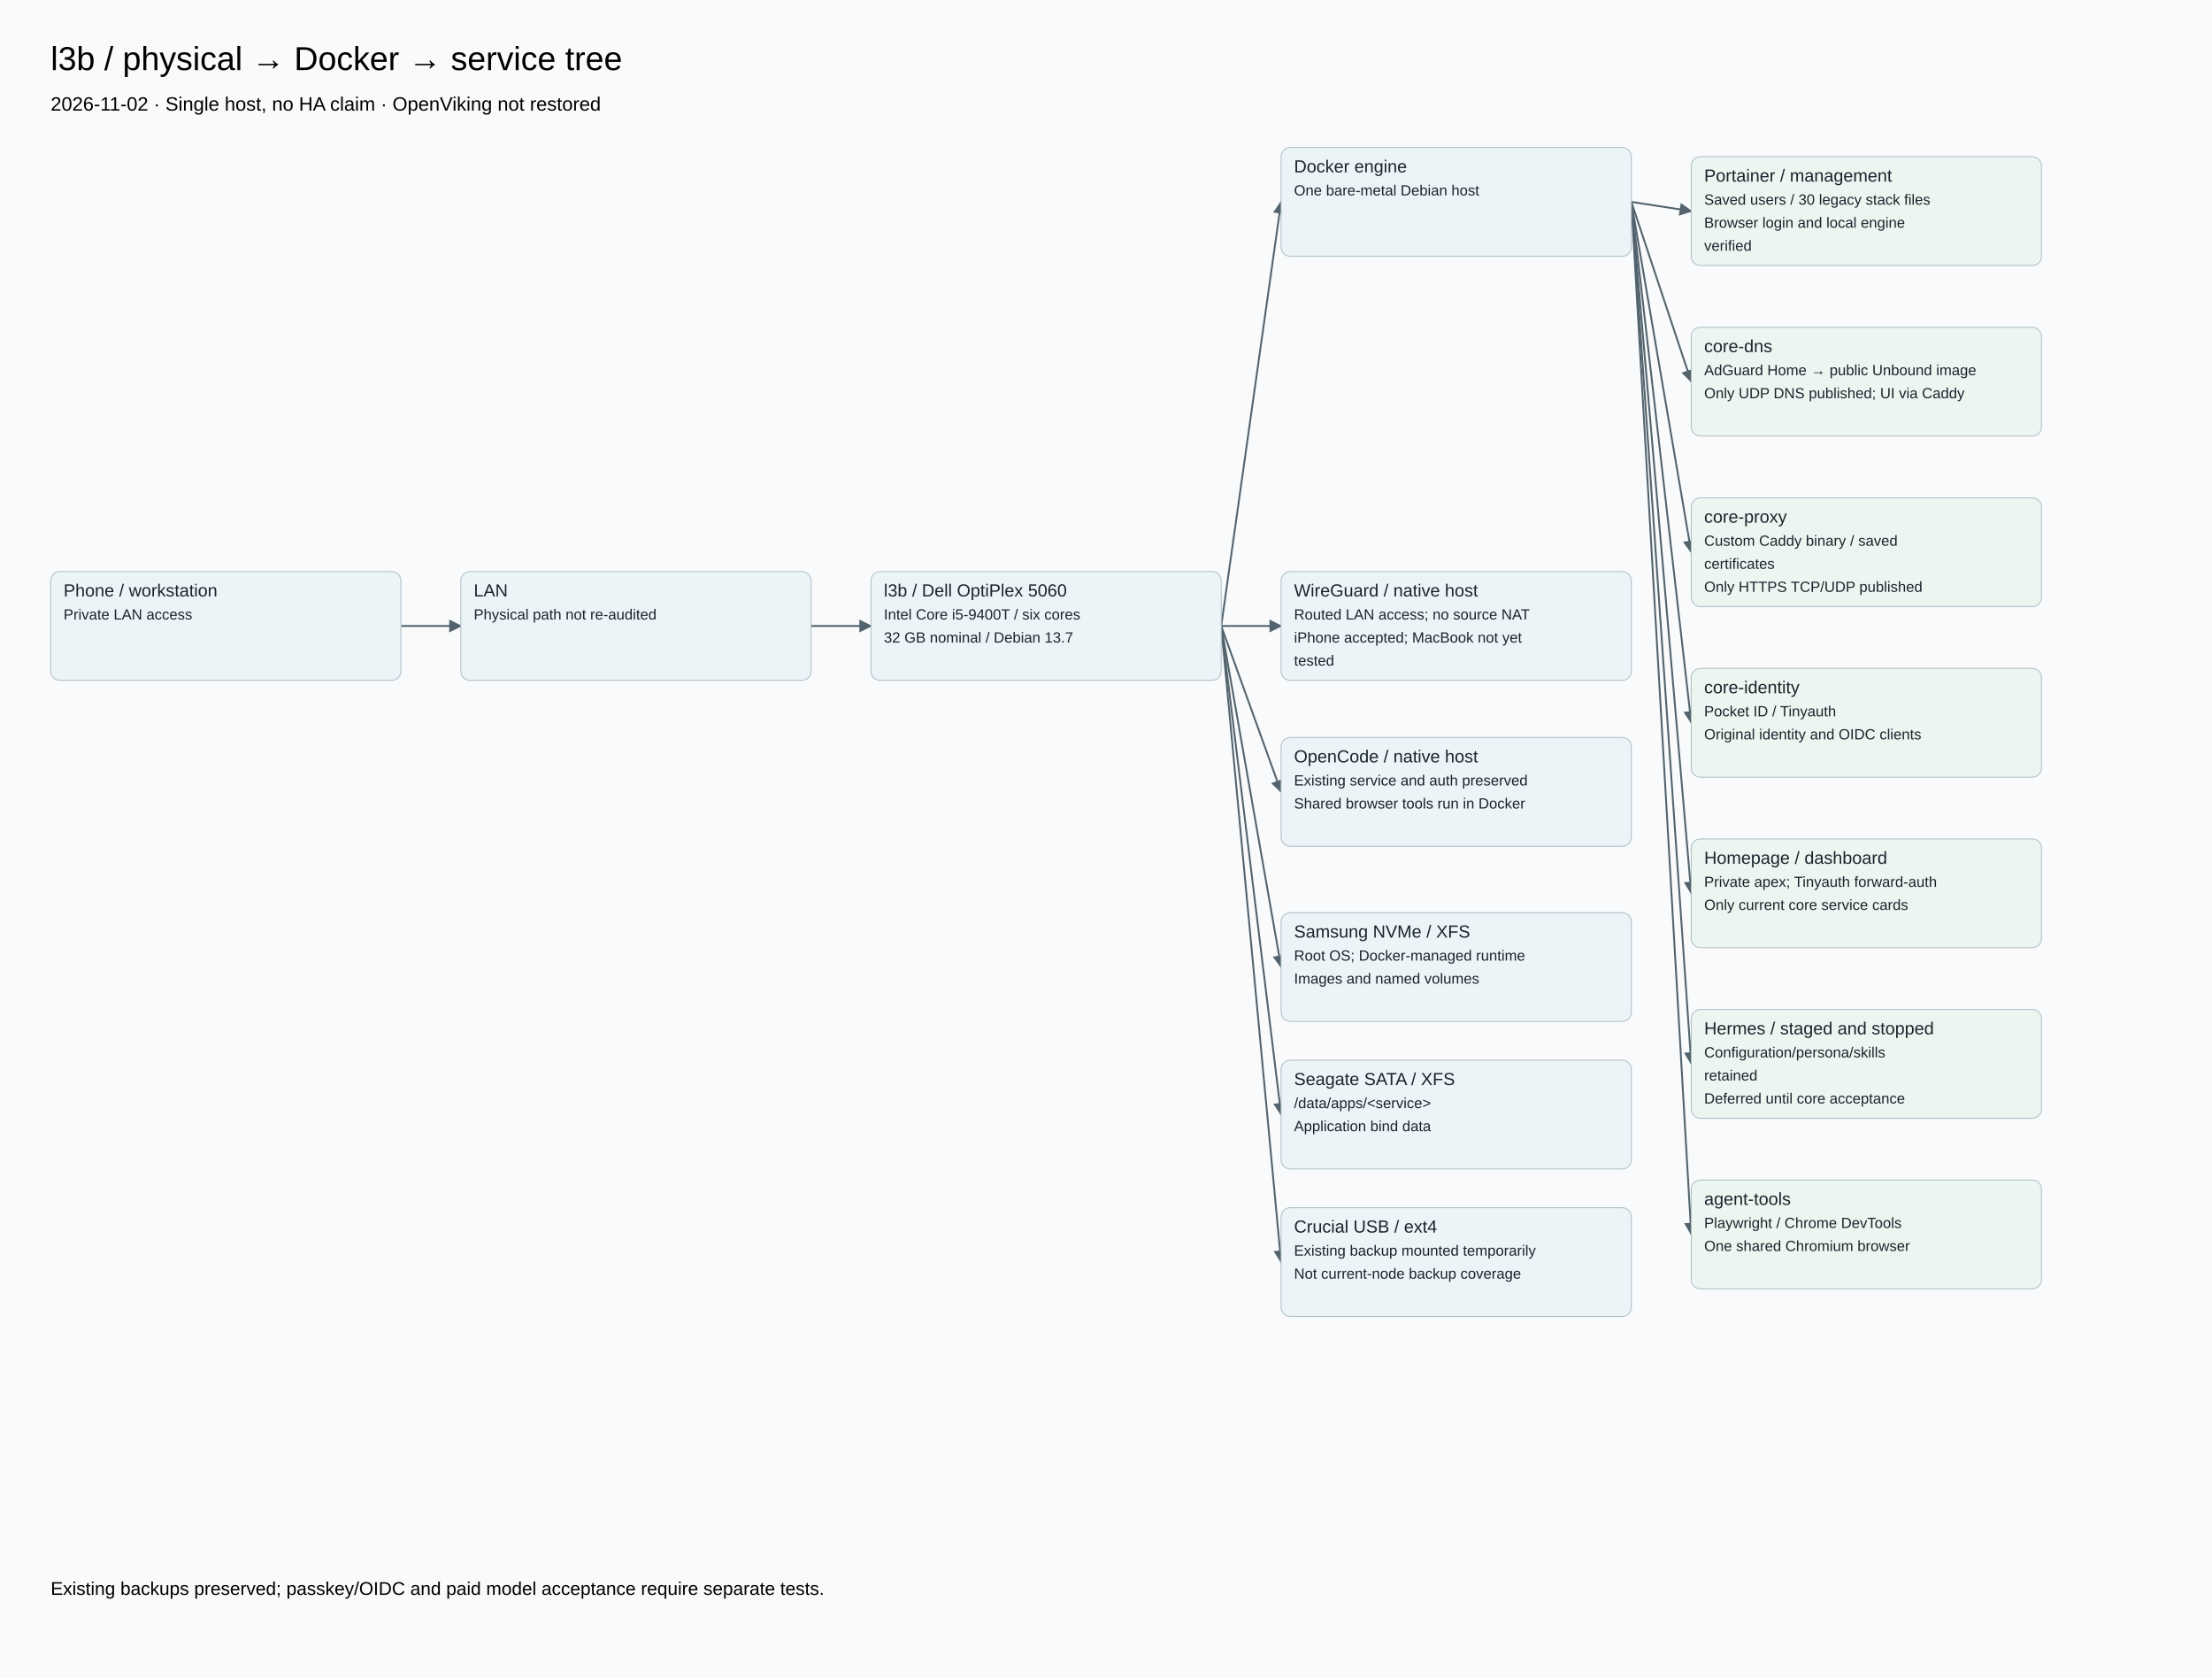
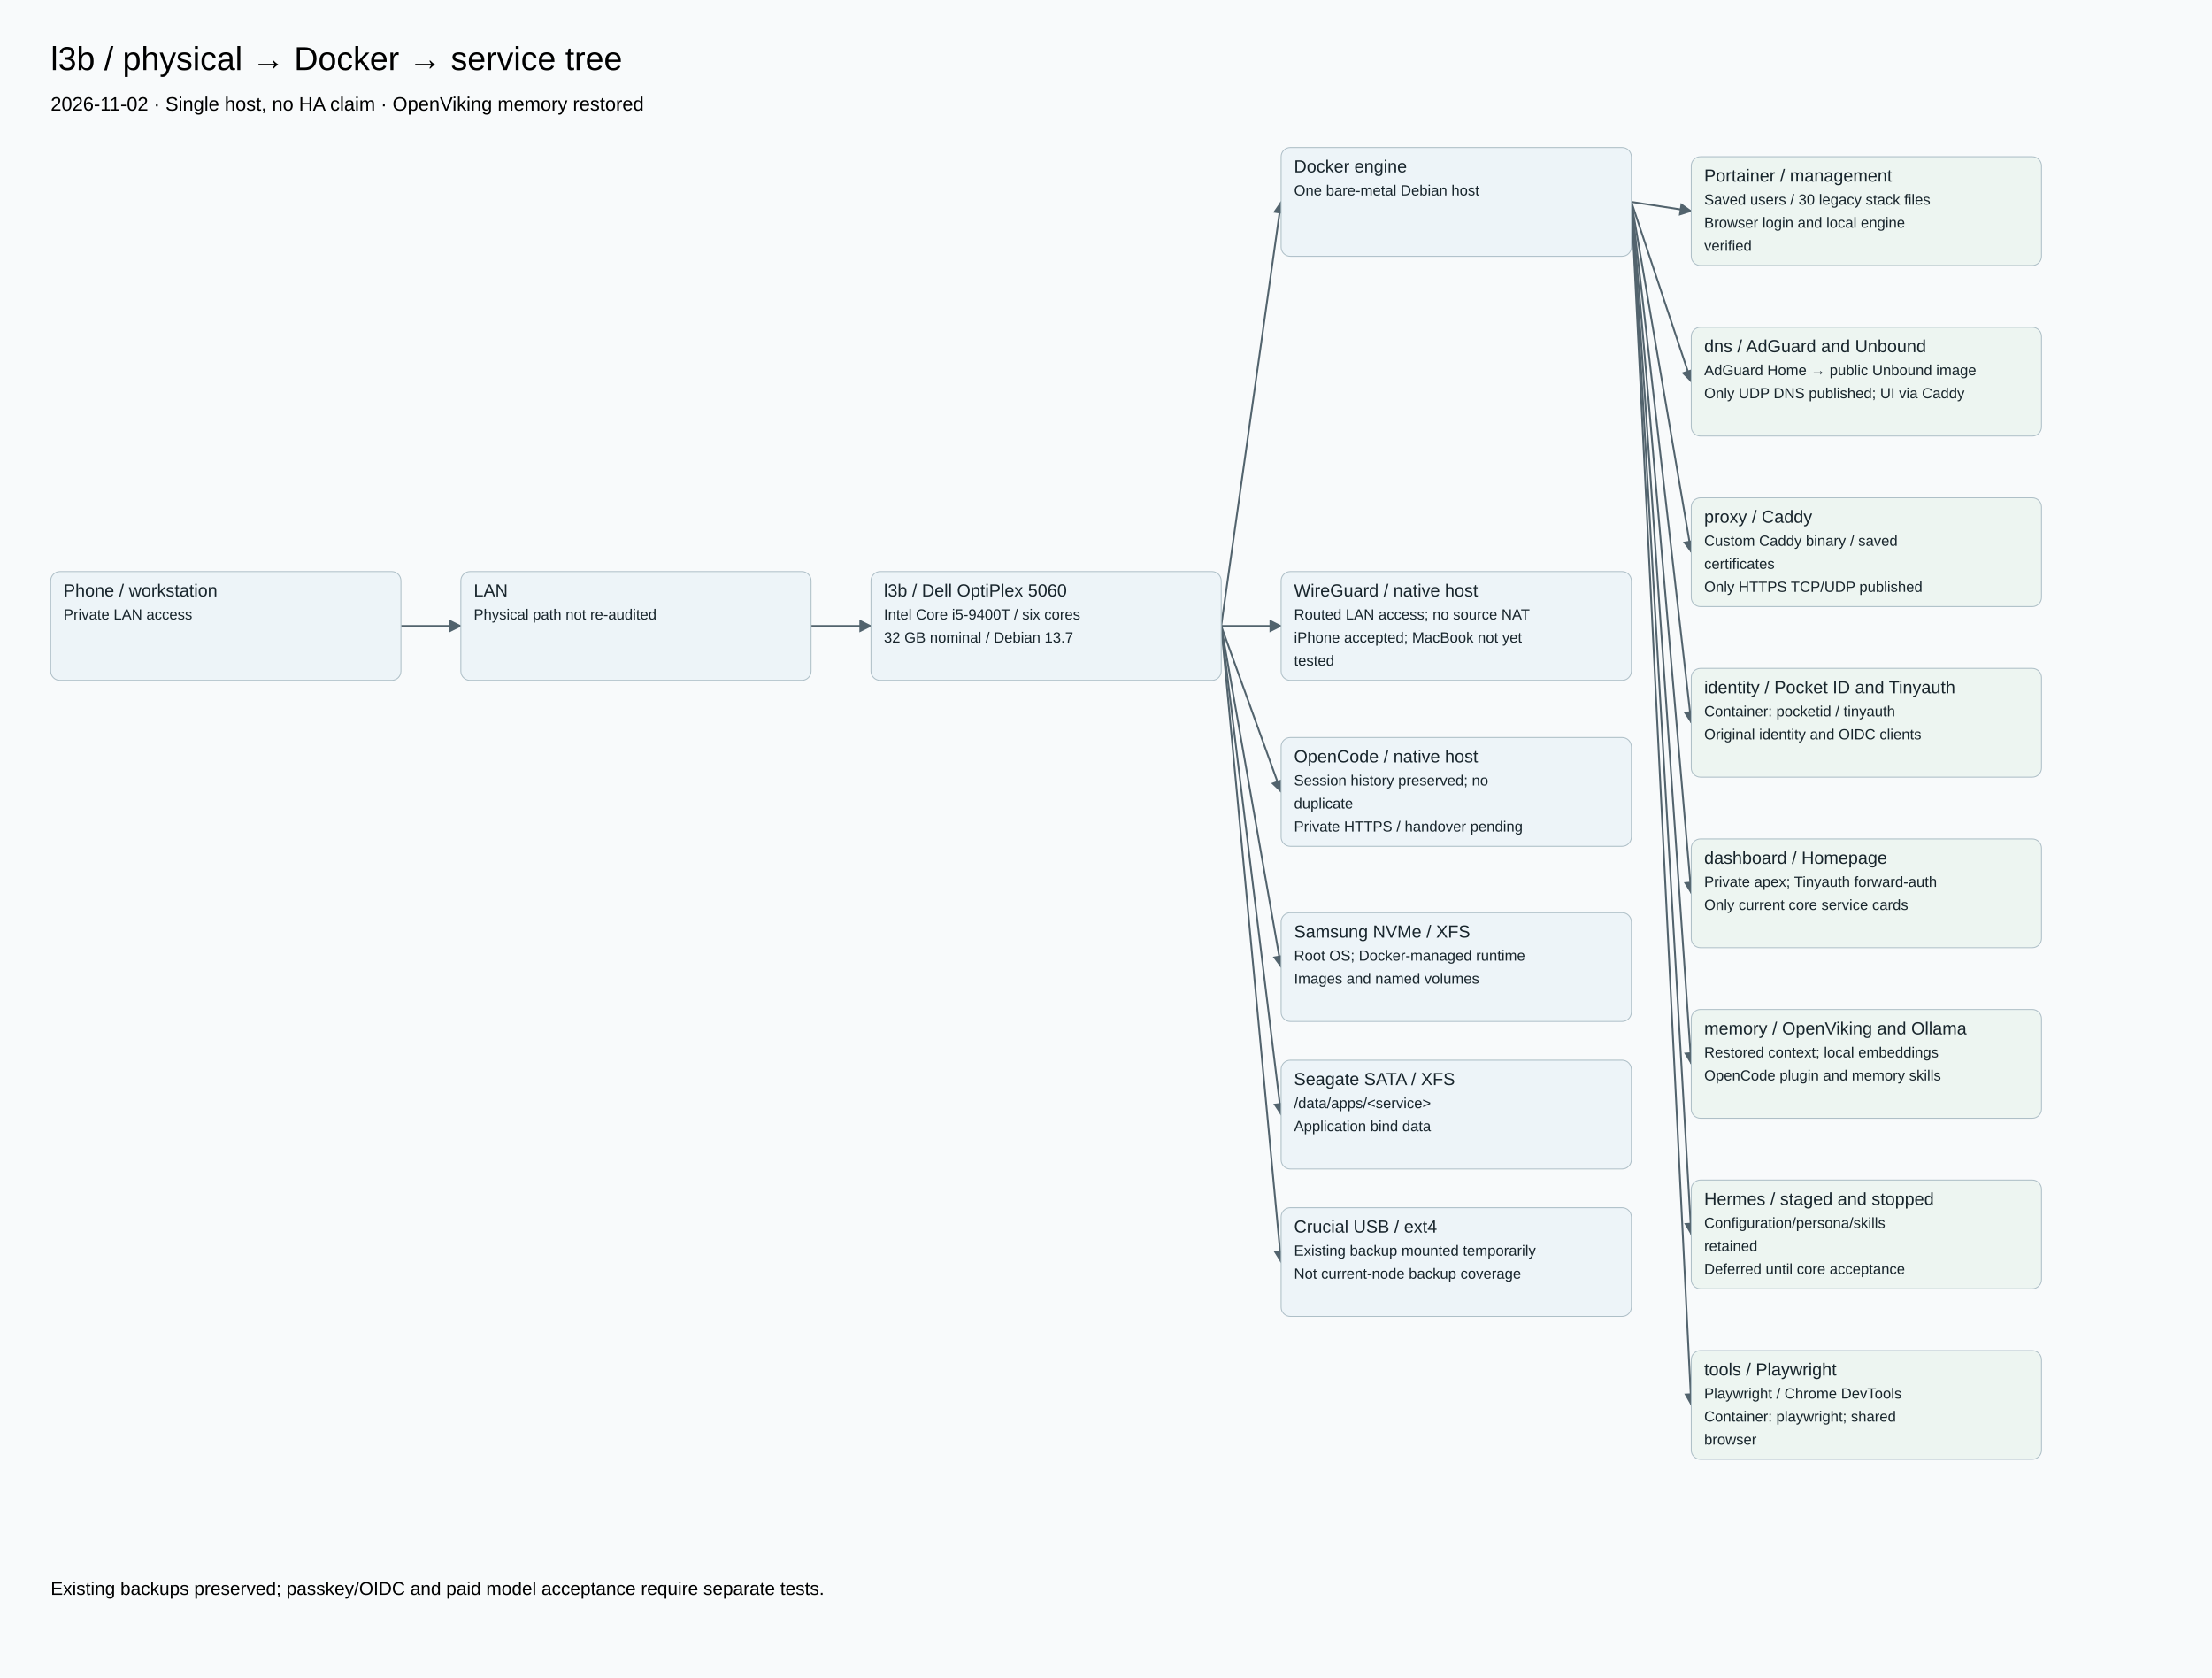
<svg xmlns="http://www.w3.org/2000/svg" width="2400" height="1820" viewBox="0 0 2400 1820" role="img">
  <defs>
    <marker id="arrow" viewBox="0 0 10 10" refX="9" refY="5" markerWidth="7" markerHeight="7" orient="auto-start-reverse">
      <path d="M0 0L10 5L0 10z" fill="#52636d" />
    </marker>
  </defs>
  <rect width="2400" height="1820" fill="#f8fafb" />
  <g font-family="Arial, sans-serif">
    <text x="55" y="76" font-size="36">l3b / physical → Docker → service tree</text>
-     <text x="55" y="120" font-size="21">2026-11-02 · Single host, no HA claim · OpenViking not restored</text>
+     <text x="55" y="120" font-size="21">2026-11-02 · Single host, no HA claim · OpenViking memory restored</text>
    <path d="M435 679L500 679" fill="none" stroke="#52636d" stroke-width="2" marker-end="url(#arrow)" />
    <path d="M880 679L945 679" fill="none" stroke="#52636d" stroke-width="2" marker-end="url(#arrow)" />
    <path d="M1325 679L1390 219" fill="none" stroke="#52636d" stroke-width="2" marker-end="url(#arrow)" />
    <path d="M1325 679L1390 679" fill="none" stroke="#52636d" stroke-width="2" marker-end="url(#arrow)" />
    <path d="M1325 679L1390 859" fill="none" stroke="#52636d" stroke-width="2" marker-end="url(#arrow)" />
    <path d="M1325 679L1390 1049" fill="none" stroke="#52636d" stroke-width="2" marker-end="url(#arrow)" />
    <path d="M1325 679L1390 1209" fill="none" stroke="#52636d" stroke-width="2" marker-end="url(#arrow)" />
    <path d="M1325 679L1390 1369" fill="none" stroke="#52636d" stroke-width="2" marker-end="url(#arrow)" />
    <path d="M1770 219L1835 229" fill="none" stroke="#52636d" stroke-width="2" marker-end="url(#arrow)" />
    <path d="M1770 219L1835 414" fill="none" stroke="#52636d" stroke-width="2" marker-end="url(#arrow)" />
    <path d="M1770 219L1835 599" fill="none" stroke="#52636d" stroke-width="2" marker-end="url(#arrow)" />
    <path d="M1770 219L1835 784" fill="none" stroke="#52636d" stroke-width="2" marker-end="url(#arrow)" />
    <path d="M1770 219L1835 969" fill="none" stroke="#52636d" stroke-width="2" marker-end="url(#arrow)" />
    <path d="M1770 219L1835 1154" fill="none" stroke="#52636d" stroke-width="2" marker-end="url(#arrow)" />
    <path d="M1770 219L1835 1339" fill="none" stroke="#52636d" stroke-width="2" marker-end="url(#arrow)" />
+     <path d="M1770 219L1835 1524" fill="none" stroke="#52636d" stroke-width="2" marker-end="url(#arrow)" />
    <g data-node="true">
      <rect x="55" y="620" width="380" height="118" rx="10" fill="#edf4f8" stroke="#aebfc7" />
      <text x="69" y="647" font-size="19" fill="#18252c">Phone / workstation</text>
      <text x="69" y="672" font-size="16" fill="#18252c">Private LAN access</text>
    </g>
    <g data-node="true">
      <rect x="500" y="620" width="380" height="118" rx="10" fill="#edf4f8" stroke="#aebfc7" />
      <text x="514" y="647" font-size="19" fill="#18252c">LAN</text>
      <text x="514" y="672" font-size="16" fill="#18252c">Physical path not re-audited</text>
    </g>
    <g data-node="true">
      <rect x="945" y="620" width="380" height="118" rx="10" fill="#edf4f8" stroke="#aebfc7" />
      <text x="959" y="647" font-size="19" fill="#18252c">l3b / Dell OptiPlex 5060</text>
      <text x="959" y="672" font-size="16" fill="#18252c">Intel Core i5-9400T / six cores</text>
      <text x="959" y="697" font-size="16" fill="#18252c">32 GB nominal / Debian 13.7</text>
    </g>
    <g data-node="true">
      <rect x="1390" y="160" width="380" height="118" rx="10" fill="#edf4f8" stroke="#aebfc7" />
      <text x="1404" y="187" font-size="19" fill="#18252c">Docker engine</text>
      <text x="1404" y="212" font-size="16" fill="#18252c">One bare-metal Debian host</text>
    </g>
    <g data-node="true">
      <rect x="1390" y="620" width="380" height="118" rx="10" fill="#edf4f8" stroke="#aebfc7" />
      <text x="1404" y="647" font-size="19" fill="#18252c">WireGuard / native host</text>
      <text x="1404" y="672" font-size="16" fill="#18252c">Routed LAN access; no source NAT</text>
      <text x="1404" y="697" font-size="16" fill="#18252c">iPhone accepted; MacBook not yet</text>
      <text x="1404" y="722" font-size="16" fill="#18252c">tested</text>
    </g>
    <g data-node="true">
      <rect x="1390" y="800" width="380" height="118" rx="10" fill="#edf4f8" stroke="#aebfc7" />
      <text x="1404" y="827" font-size="19" fill="#18252c">OpenCode / native host</text>
-       <text x="1404" y="852" font-size="16" fill="#18252c">Existing service and auth preserved</text>
-       <text x="1404" y="877" font-size="16" fill="#18252c">Shared browser tools run in Docker</text>
+       <text x="1404" y="852" font-size="16" fill="#18252c">Session history preserved; no</text>
+       <text x="1404" y="877" font-size="16" fill="#18252c">duplicate</text>
+       <text x="1404" y="902" font-size="16" fill="#18252c">Private HTTPS / handover pending</text>
    </g>
    <g data-node="true">
      <rect x="1390" y="990" width="380" height="118" rx="10" fill="#edf4f8" stroke="#aebfc7" />
      <text x="1404" y="1017" font-size="19" fill="#18252c">Samsung NVMe / XFS</text>
      <text x="1404" y="1042" font-size="16" fill="#18252c">Root OS; Docker-managed runtime</text>
      <text x="1404" y="1067" font-size="16" fill="#18252c">Images and named volumes</text>
    </g>
    <g data-node="true">
      <rect x="1390" y="1150" width="380" height="118" rx="10" fill="#edf4f8" stroke="#aebfc7" />
      <text x="1404" y="1177" font-size="19" fill="#18252c">Seagate SATA / XFS</text>
      <text x="1404" y="1202" font-size="16" fill="#18252c">/data/apps/&lt;service&gt;</text>
      <text x="1404" y="1227" font-size="16" fill="#18252c">Application bind data</text>
    </g>
    <g data-node="true">
      <rect x="1390" y="1310" width="380" height="118" rx="10" fill="#edf4f8" stroke="#aebfc7" />
      <text x="1404" y="1337" font-size="19" fill="#18252c">Crucial USB / ext4</text>
      <text x="1404" y="1362" font-size="16" fill="#18252c">Existing backup mounted temporarily</text>
      <text x="1404" y="1387" font-size="16" fill="#18252c">Not current-node backup coverage</text>
    </g>
    <g data-node="true">
      <rect x="1835" y="170" width="380" height="118" rx="10" fill="#edf5f1" stroke="#aebfc7" />
      <text x="1849" y="197" font-size="19" fill="#18252c">Portainer / management</text>
      <text x="1849" y="222" font-size="16" fill="#18252c">Saved users / 30 legacy stack files</text>
      <text x="1849" y="247" font-size="16" fill="#18252c">Browser login and local engine</text>
      <text x="1849" y="272" font-size="16" fill="#18252c">verified</text>
    </g>
    <g data-node="true">
      <rect x="1835" y="355" width="380" height="118" rx="10" fill="#edf5f1" stroke="#aebfc7" />
-       <text x="1849" y="382" font-size="19" fill="#18252c">core-dns</text>
+       <text x="1849" y="382" font-size="19" fill="#18252c">dns / AdGuard and Unbound</text>
      <text x="1849" y="407" font-size="16" fill="#18252c">AdGuard Home → public Unbound image</text>
      <text x="1849" y="432" font-size="16" fill="#18252c">Only UDP DNS published; UI via Caddy</text>
    </g>
    <g data-node="true">
      <rect x="1835" y="540" width="380" height="118" rx="10" fill="#edf5f1" stroke="#aebfc7" />
-       <text x="1849" y="567" font-size="19" fill="#18252c">core-proxy</text>
+       <text x="1849" y="567" font-size="19" fill="#18252c">proxy / Caddy</text>
      <text x="1849" y="592" font-size="16" fill="#18252c">Custom Caddy binary / saved</text>
      <text x="1849" y="617" font-size="16" fill="#18252c">certificates</text>
      <text x="1849" y="642" font-size="16" fill="#18252c">Only HTTPS TCP/UDP published</text>
    </g>
    <g data-node="true">
      <rect x="1835" y="725" width="380" height="118" rx="10" fill="#edf5f1" stroke="#aebfc7" />
-       <text x="1849" y="752" font-size="19" fill="#18252c">core-identity</text>
-       <text x="1849" y="777" font-size="16" fill="#18252c">Pocket ID / Tinyauth</text>
+       <text x="1849" y="752" font-size="19" fill="#18252c">identity / Pocket ID and Tinyauth</text>
+       <text x="1849" y="777" font-size="16" fill="#18252c">Container: pocketid / tinyauth</text>
      <text x="1849" y="802" font-size="16" fill="#18252c">Original identity and OIDC clients</text>
    </g>
    <g data-node="true">
      <rect x="1835" y="910" width="380" height="118" rx="10" fill="#edf5f1" stroke="#aebfc7" />
-       <text x="1849" y="937" font-size="19" fill="#18252c">Homepage / dashboard</text>
+       <text x="1849" y="937" font-size="19" fill="#18252c">dashboard / Homepage</text>
      <text x="1849" y="962" font-size="16" fill="#18252c">Private apex; Tinyauth forward-auth</text>
      <text x="1849" y="987" font-size="16" fill="#18252c">Only current core service cards</text>
    </g>
    <g data-node="true">
      <rect x="1835" y="1095" width="380" height="118" rx="10" fill="#edf5f1" stroke="#aebfc7" />
-       <text x="1849" y="1122" font-size="19" fill="#18252c">Hermes / staged and stopped</text>
-       <text x="1849" y="1147" font-size="16" fill="#18252c">Configuration/persona/skills</text>
-       <text x="1849" y="1172" font-size="16" fill="#18252c">retained</text>
-       <text x="1849" y="1197" font-size="16" fill="#18252c">Deferred until core acceptance</text>
+       <text x="1849" y="1122" font-size="19" fill="#18252c">memory / OpenViking and Ollama</text>
+       <text x="1849" y="1147" font-size="16" fill="#18252c">Restored context; local embeddings</text>
+       <text x="1849" y="1172" font-size="16" fill="#18252c">OpenCode plugin and memory skills</text>
    </g>
    <g data-node="true">
      <rect x="1835" y="1280" width="380" height="118" rx="10" fill="#edf5f1" stroke="#aebfc7" />
-       <text x="1849" y="1307" font-size="19" fill="#18252c">agent-tools</text>
-       <text x="1849" y="1332" font-size="16" fill="#18252c">Playwright / Chrome DevTools</text>
-       <text x="1849" y="1357" font-size="16" fill="#18252c">One shared Chromium browser</text>
+       <text x="1849" y="1307" font-size="19" fill="#18252c">Hermes / staged and stopped</text>
+       <text x="1849" y="1332" font-size="16" fill="#18252c">Configuration/persona/skills</text>
+       <text x="1849" y="1357" font-size="16" fill="#18252c">retained</text>
+       <text x="1849" y="1382" font-size="16" fill="#18252c">Deferred until core acceptance</text>
+     </g>
+     <g data-node="true">
+       <rect x="1835" y="1465" width="380" height="118" rx="10" fill="#edf5f1" stroke="#aebfc7" />
+       <text x="1849" y="1492" font-size="19" fill="#18252c">tools / Playwright</text>
+       <text x="1849" y="1517" font-size="16" fill="#18252c">Playwright / Chrome DevTools</text>
+       <text x="1849" y="1542" font-size="16" fill="#18252c">Container: playwright; shared</text>
+       <text x="1849" y="1567" font-size="16" fill="#18252c">browser</text>
    </g>
    <text x="55" y="1730" font-size="20">Existing backups preserved; passkey/OIDC and paid model acceptance require separate tests.</text>
  </g>
</svg>
